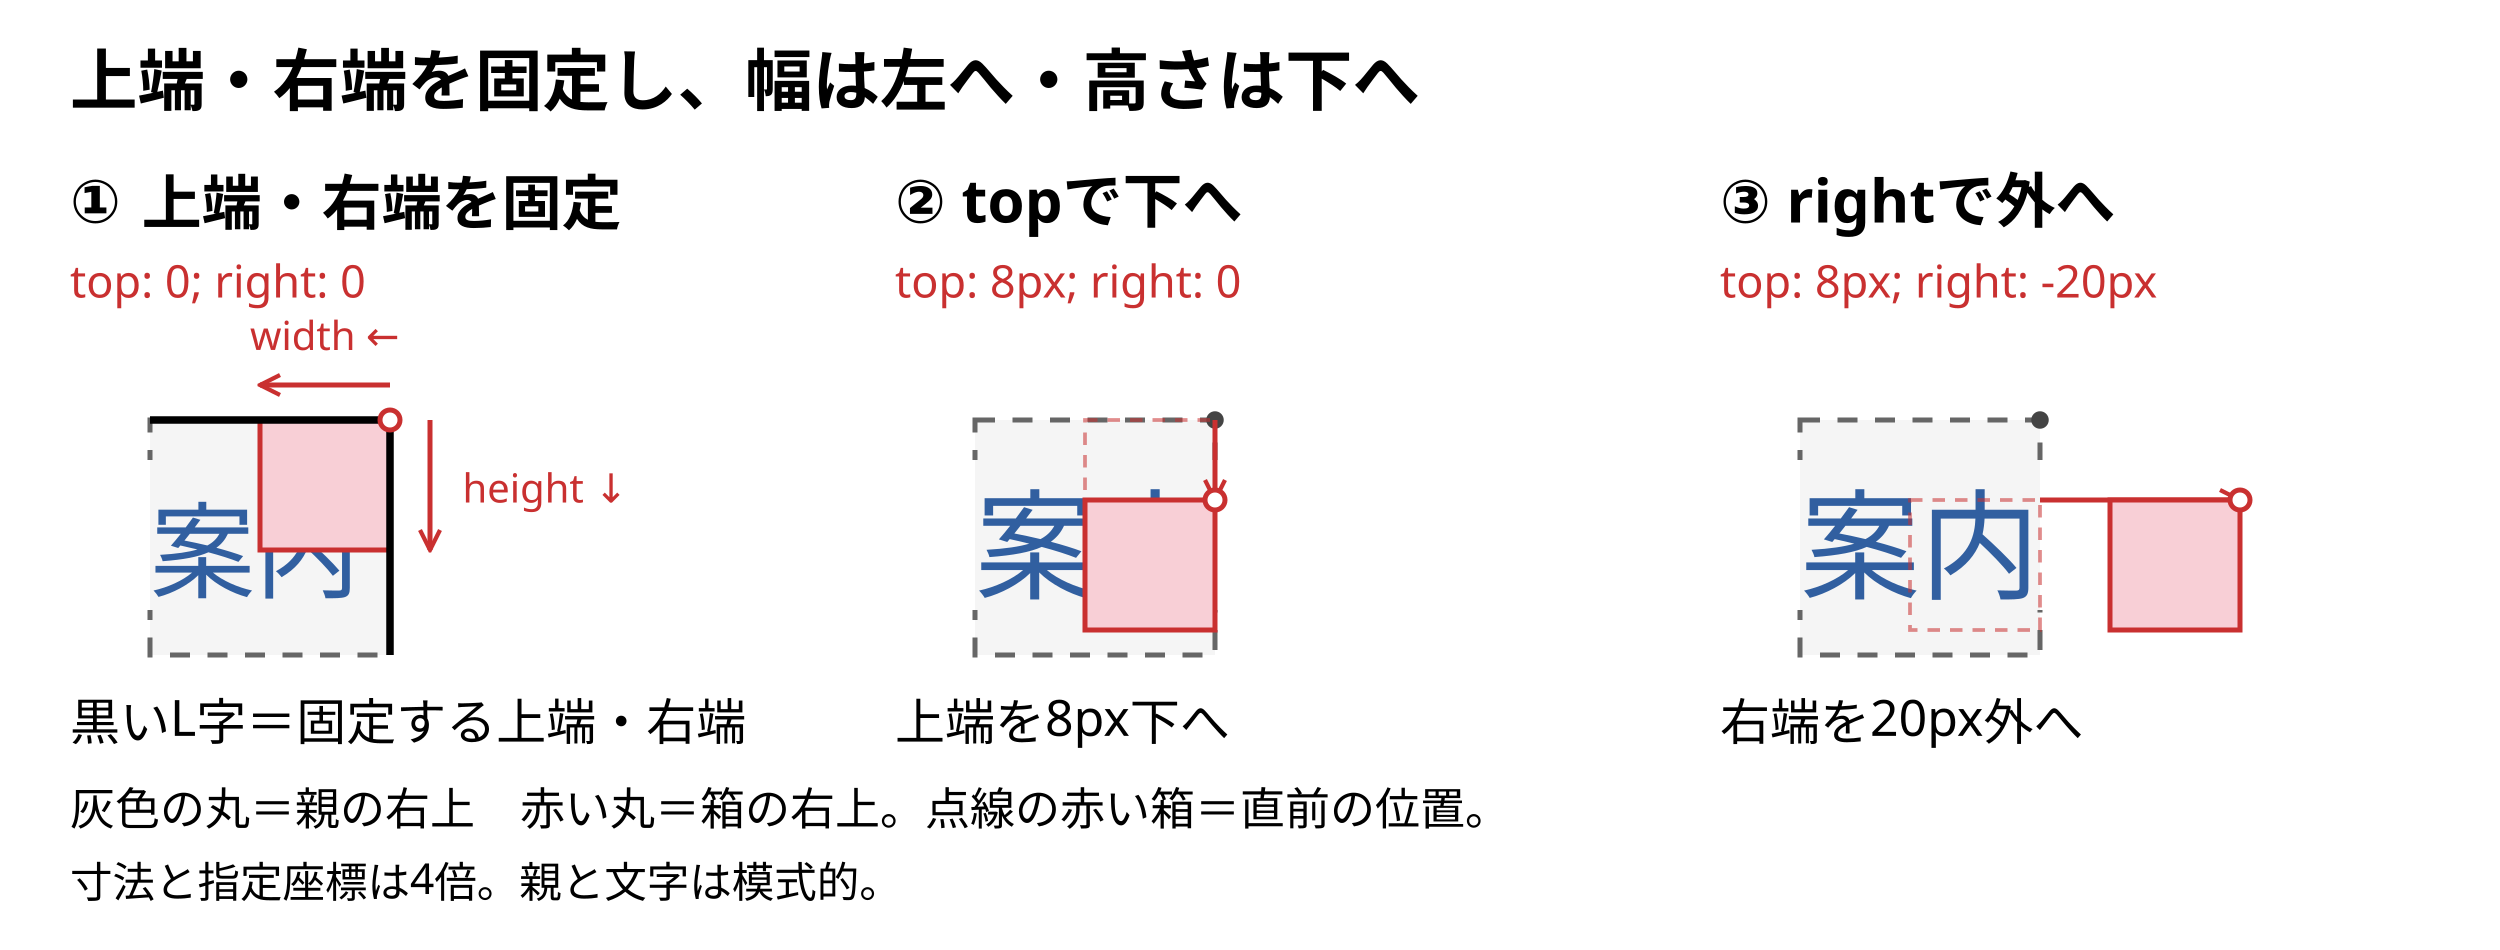
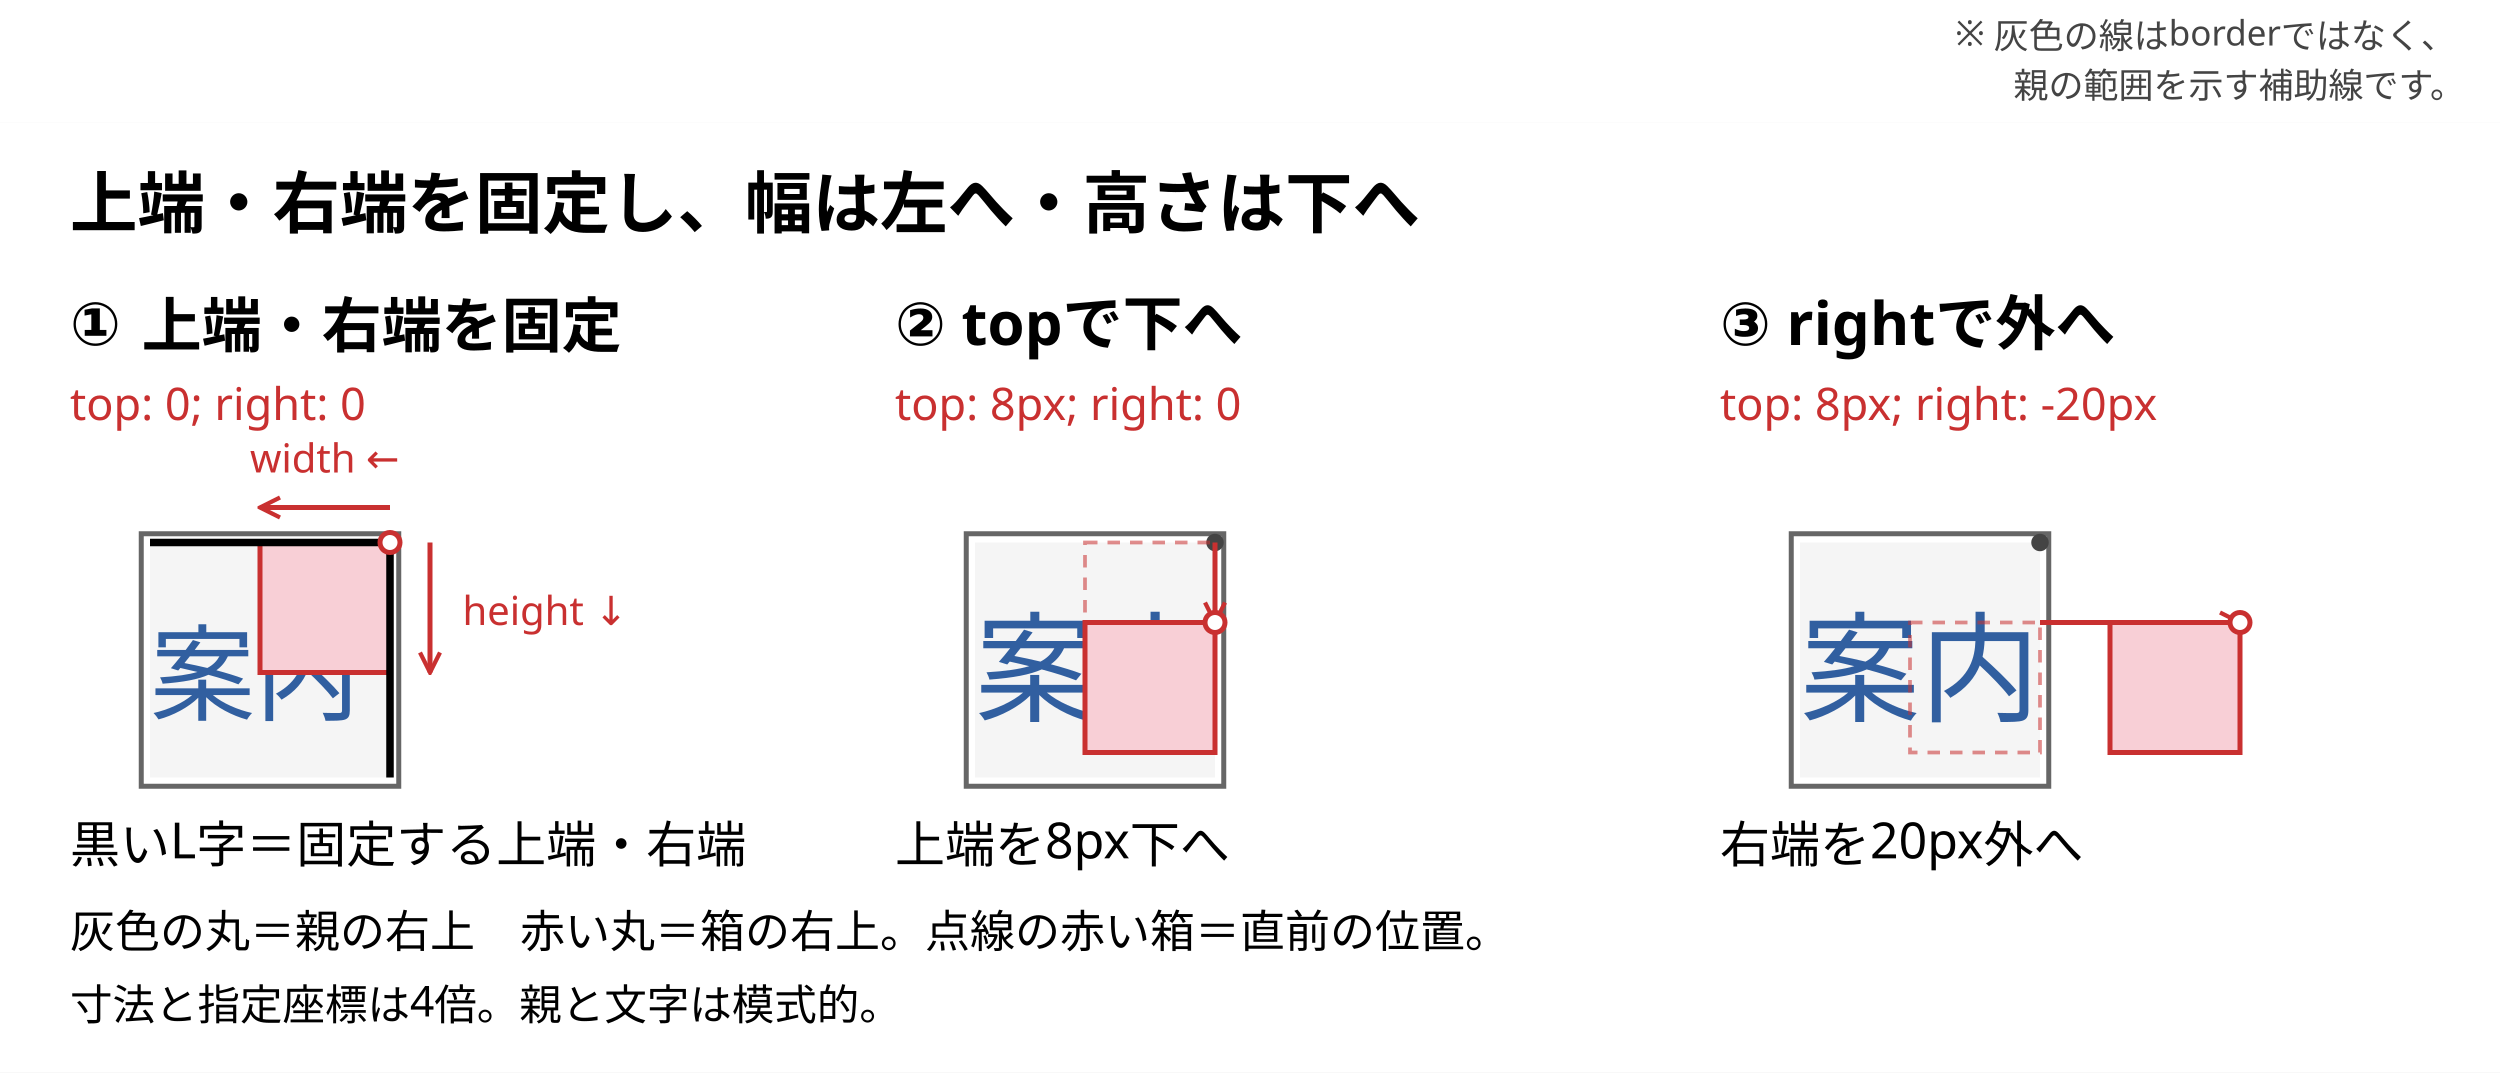
- <svg xmlns="http://www.w3.org/2000/svg" width="1000" height="380" viewBox="0 0 1000 380" role="img" aria-labelledby="title desc">
+ <svg xmlns="http://www.w3.org/2000/svg" width="760" height="326.04" viewBox="0 -49 1000 429" role="img" aria-labelledby="title desc" style="max-width:100%;height:auto">
  <style>text{font-family:"Yu Gothic",Meiryo,sans-serif}</style>
-   <defs>
-     <mask id="text-clear">
-       <rect x="0" y="0" width="1000" height="380" fill="#fff" stroke="none" />
-       <rect x="55" y="184" width="106" height="60" fill="#000" stroke="none" />
-       <rect x="385" y="184" width="106" height="60" fill="#000" stroke="none" />
-       <rect x="715" y="184" width="106" height="60" fill="#000" stroke="none" />
-     </mask>
-   </defs>
  <rect x="0" y="0" width="1000" height="380" fill="#fff" stroke="none" />
  <defs>
    <marker id="move" markerWidth="10" markerHeight="10" refX="9" refY="5" orient="auto" markerUnits="userSpaceOnUse">
      <path d="M 1 1 L 9 5 L 1 9" fill="none" stroke="#c93030" stroke-width="1.7" />
    </marker>
  </defs>
  <text x="28" y="42" font-size="27" font-weight="700" fill="#000000">上端・右端を固定し、幅は左へ・高さは下へ</text>
  <text x="28" y="89" font-size="24" font-weight="700" fill="#000000">① 上端・右端を固定</text>
  <text x="28" y="119" font-size="18" font-weight="400" fill="#c93030">top: 0; right: 0</text>
  <rect x="60" y="168" width="96" height="94" fill="#f5f5f5" stroke="none" />
-   <rect x="60" y="168" width="96" height="94" fill="none" stroke="#666666" stroke-width="2" stroke-dasharray="8 7" mask="url(#text-clear)" />
+   <rect x="56.5" y="164.5" width="103" height="101" fill="none" stroke="#666666" stroke-width="2" stroke-dasharray="none" data-parent-boundary="true" data-outline-offset="3.5" data-outline-gap="1" style="stroke:#666666;stroke-width:2;stroke-opacity:1;stroke-dasharray:none" />
  <text x="60" y="236" font-size="42" fill="#315fa0" font-weight="400">案内</text>
  <circle cx="156" cy="168" r="3.5" fill="#444444" />
  <rect x="104" y="168" width="52" height="52" fill="#f8cfd6" stroke="#c93030" stroke-width="2" />
  <path id="fixed-edges" d="M 60 168 H 156 V 262" fill="none" stroke="#000000" stroke-width="3" />
  <line x1="156" y1="154" x2="104" y2="154" stroke="#c93030" stroke-width="2" marker-end="url(#move)" />
  <line x1="172" y1="168" x2="172" y2="220" stroke="#c93030" stroke-width="2" marker-end="url(#move)" />
  <text x="100" y="140" font-size="16" fill="#c93030" font-weight="400">width ←</text>
  <text x="185" y="201" font-size="16" fill="#c93030" font-weight="400">height ↓</text>
  <circle cx="156" cy="168" r="4" fill="#fff" stroke="#c93030" stroke-width="2" />
  <text x="28" y="296" font-size="20" fill="#000000" font-weight="400">黒いL字＝固定する上端・右端</text>
  <text x="358" y="89" font-size="24" font-weight="700" fill="#000000">② topで下へ</text>
  <text x="358" y="119" font-size="18" font-weight="400" fill="#c93030">top: 8px; right: 0</text>
  <rect x="390" y="168" width="96" height="94" fill="#f5f5f5" stroke="none" />
-   <rect x="390" y="168" width="96" height="94" fill="none" stroke="#666666" stroke-width="2" stroke-dasharray="8 7" mask="url(#text-clear)" />
+   <rect x="386.5" y="164.5" width="103" height="101" fill="none" stroke="#666666" stroke-width="2" stroke-dasharray="none" data-parent-boundary="true" data-outline-offset="3.5" data-outline-gap="1" style="stroke:#666666;stroke-width:2;stroke-opacity:1;stroke-dasharray:none" />
  <text x="390" y="236" font-size="48" fill="#315fa0" font-weight="400">案内</text>
  <circle cx="486" cy="168" r="3.5" fill="#444444" />
  <rect x="434" y="168" width="52" height="52" fill="none" stroke="#c93030" stroke-width="1.5" stroke-dasharray="5 4" opacity="0.55" />
  <line x1="486" y1="168" x2="486" y2="200" stroke="#c93030" stroke-width="2" marker-end="url(#move)" />
  <rect x="434" y="200" width="52" height="52" fill="#f8cfd6" stroke="#c93030" stroke-width="2" />
  <circle cx="486" cy="200" r="4" fill="#fff" stroke="#c93030" stroke-width="2" />
  <text x="358" y="296" font-size="20" font-weight="400" fill="#000000">上端を8px下へ</text>
  <text x="688" y="89" font-size="24" font-weight="700" fill="#000000">③ rightで外へ</text>
  <text x="688" y="119" font-size="18" font-weight="400" fill="#c93030">top: 8px; right: -20px</text>
  <rect x="720" y="168" width="96" height="94" fill="#f5f5f5" stroke="none" />
-   <rect x="720" y="168" width="96" height="94" fill="none" stroke="#666666" stroke-width="2" stroke-dasharray="8 7" mask="url(#text-clear)" />
+   <rect x="716.5" y="164.5" width="103" height="101" fill="none" stroke="#666666" stroke-width="2" stroke-dasharray="none" data-parent-boundary="true" data-outline-offset="3.5" data-outline-gap="1" style="stroke:#666666;stroke-width:2;stroke-opacity:1;stroke-dasharray:none" />
  <text x="720" y="236" font-size="48" fill="#315fa0" font-weight="400">案内</text>
  <circle cx="816" cy="168" r="3.5" fill="#444444" />
  <rect x="764" y="200" width="52" height="52" fill="none" stroke="#c93030" stroke-width="1.5" stroke-dasharray="5 4" opacity="0.55" />
  <line x1="816" y1="200" x2="896" y2="200" stroke="#c93030" stroke-width="2" marker-end="url(#move)" />
  <rect x="844" y="200" width="52" height="52" fill="#f8cfd6" stroke="#c93030" stroke-width="2" />
  <circle cx="896" cy="200" r="4" fill="#fff" stroke="#c93030" stroke-width="2" />
  <text x="688" y="296" font-size="20" font-weight="400" fill="#000000">右端を20px外へ</text>
  <text x="28" y="330" font-size="18" font-weight="400" fill="#000000">灰色の丸＝親の右上　赤い丸＝箱の右上。点線の赤い箱＝直前の位置。</text>
  <text x="28" y="359" font-size="17" font-weight="400" fill="#000000">寸法と指定座標は4倍。親と文字は模式的。</text>
+   <g id="parent-boundary-note">
+     <rect x="0" y="-49" width="1000" height="49" fill="#ffffff" />
+     <text x="986" y="-30.8" text-anchor="end" style="fill:#444444;font-family:Yu Gothic,Meiryo,sans-serif;font-size:14px;font-weight:400">
+       <tspan x="986">※ 灰色の線はborderではなく、</tspan>
+       <tspan x="986" dy="21">親の範囲を示す補助線です。</tspan>
+     </text>
+   </g>
</svg>
